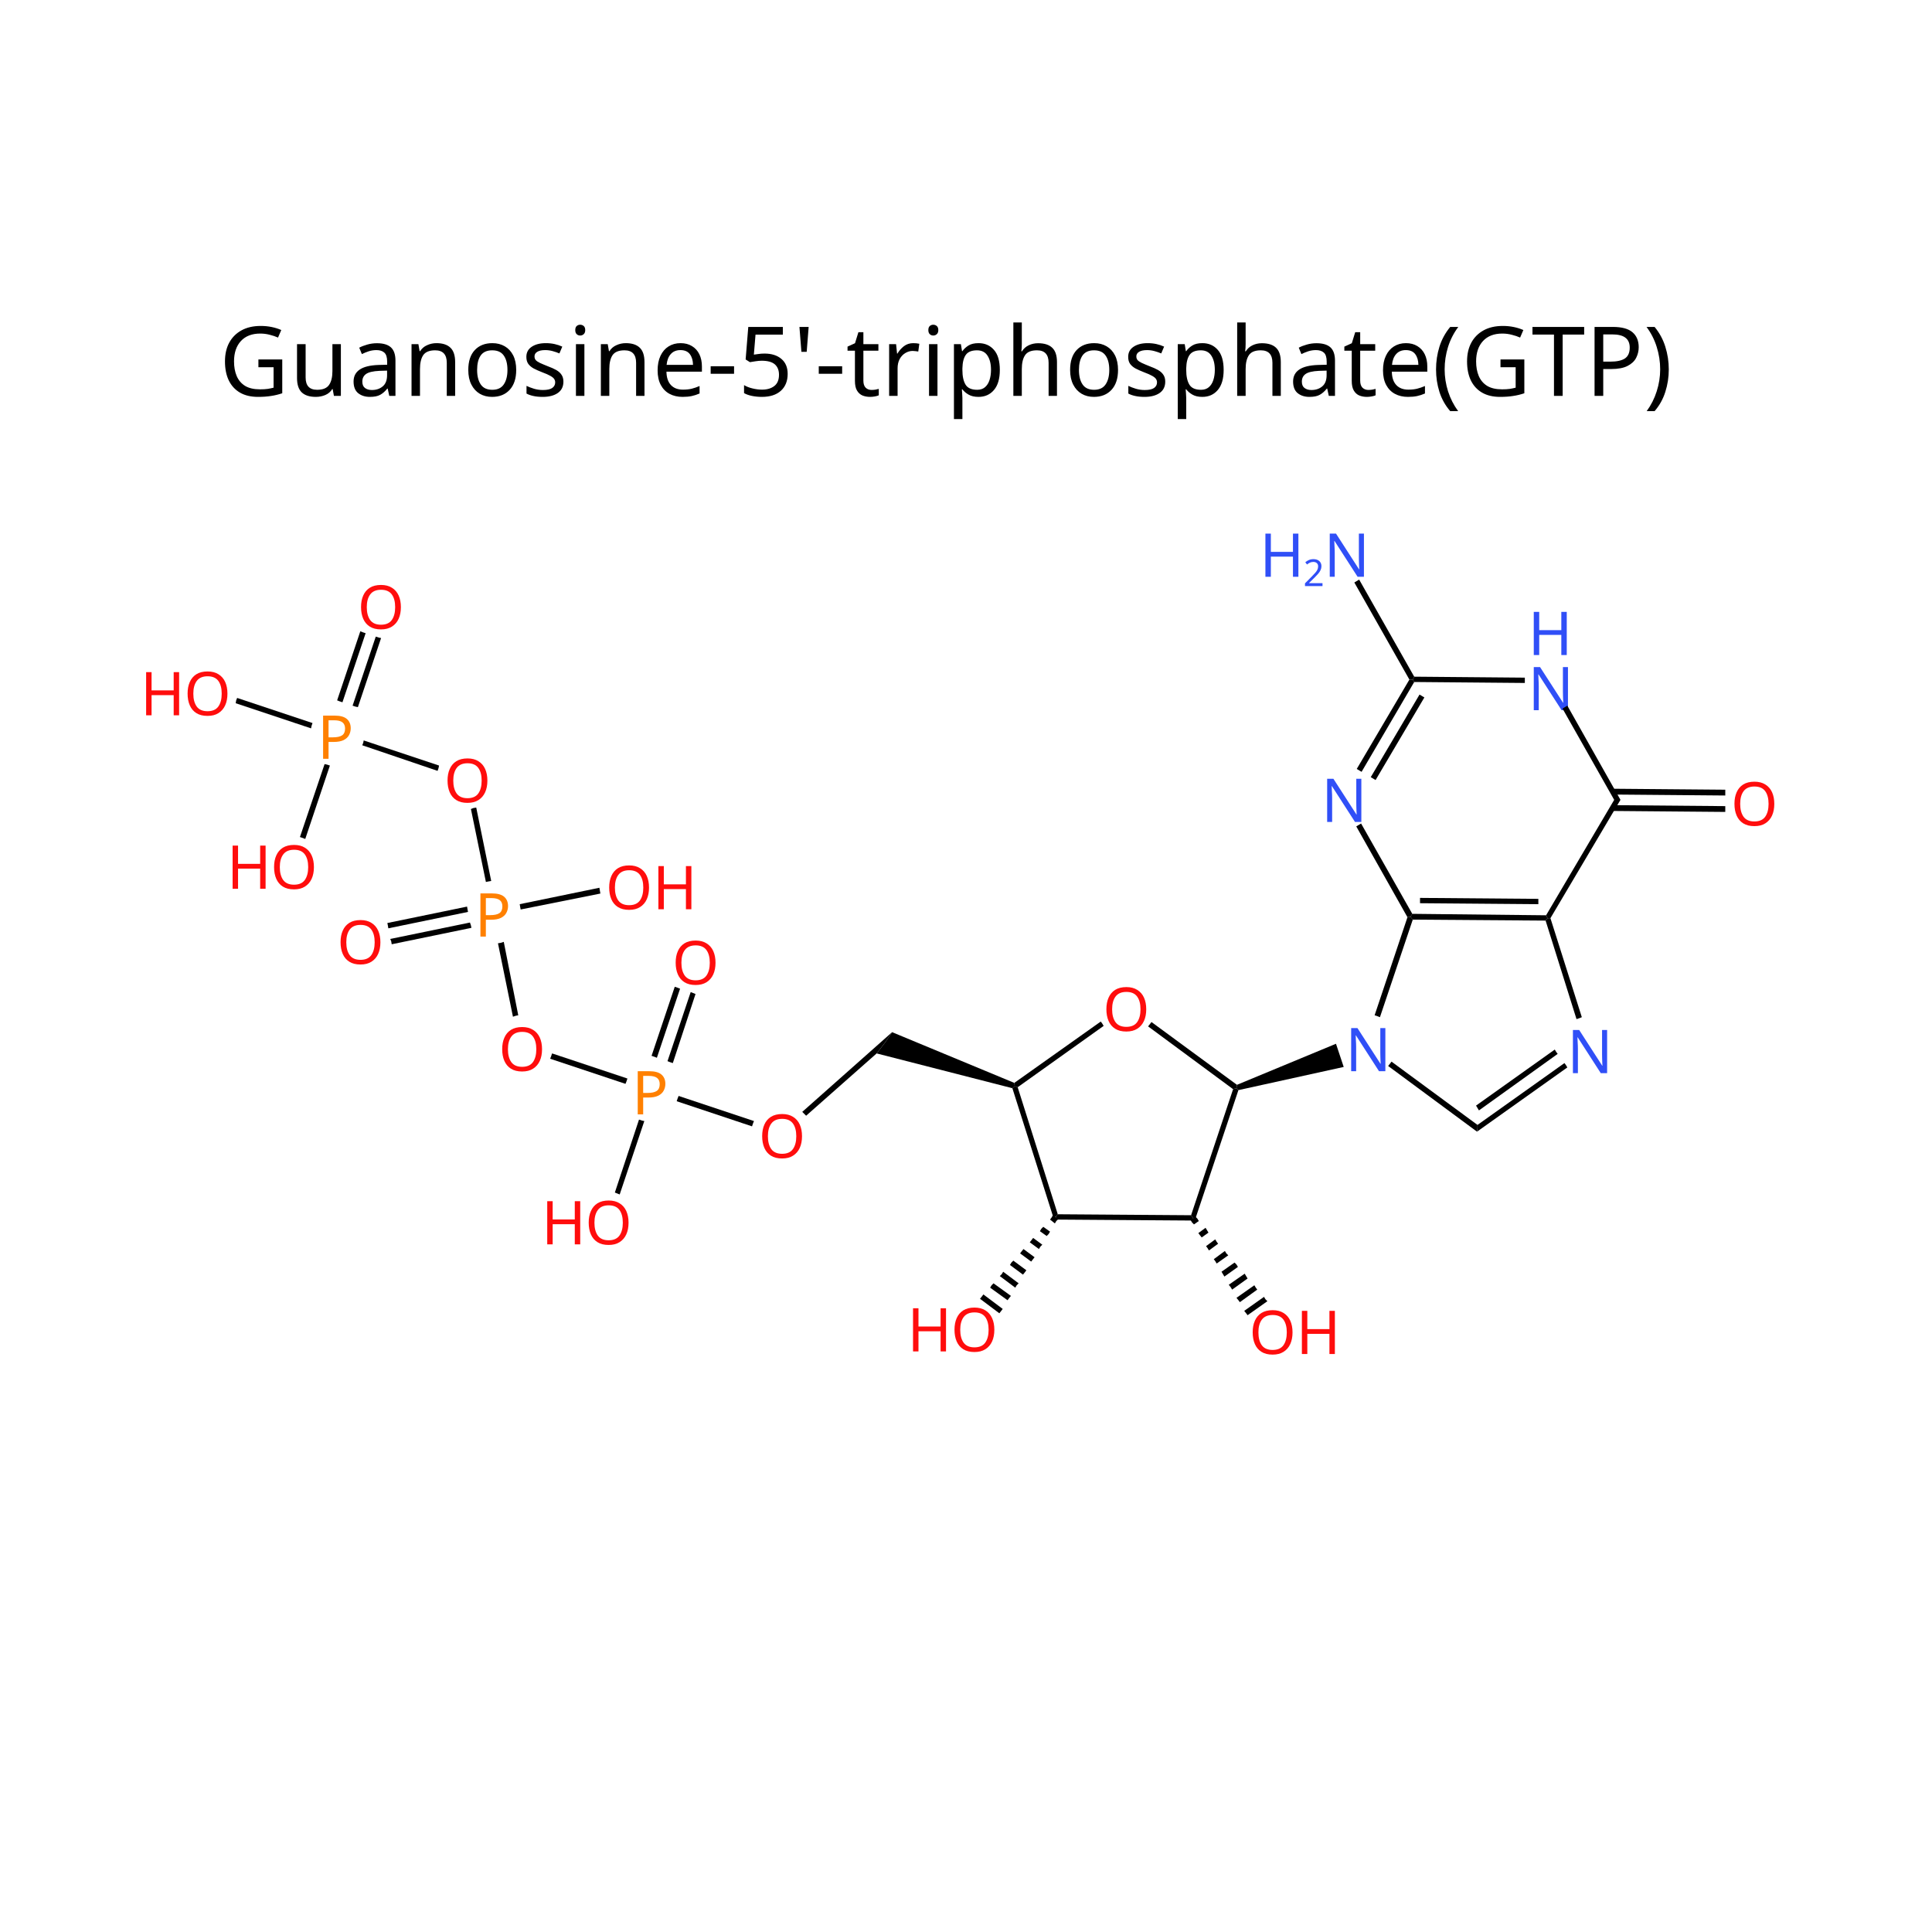
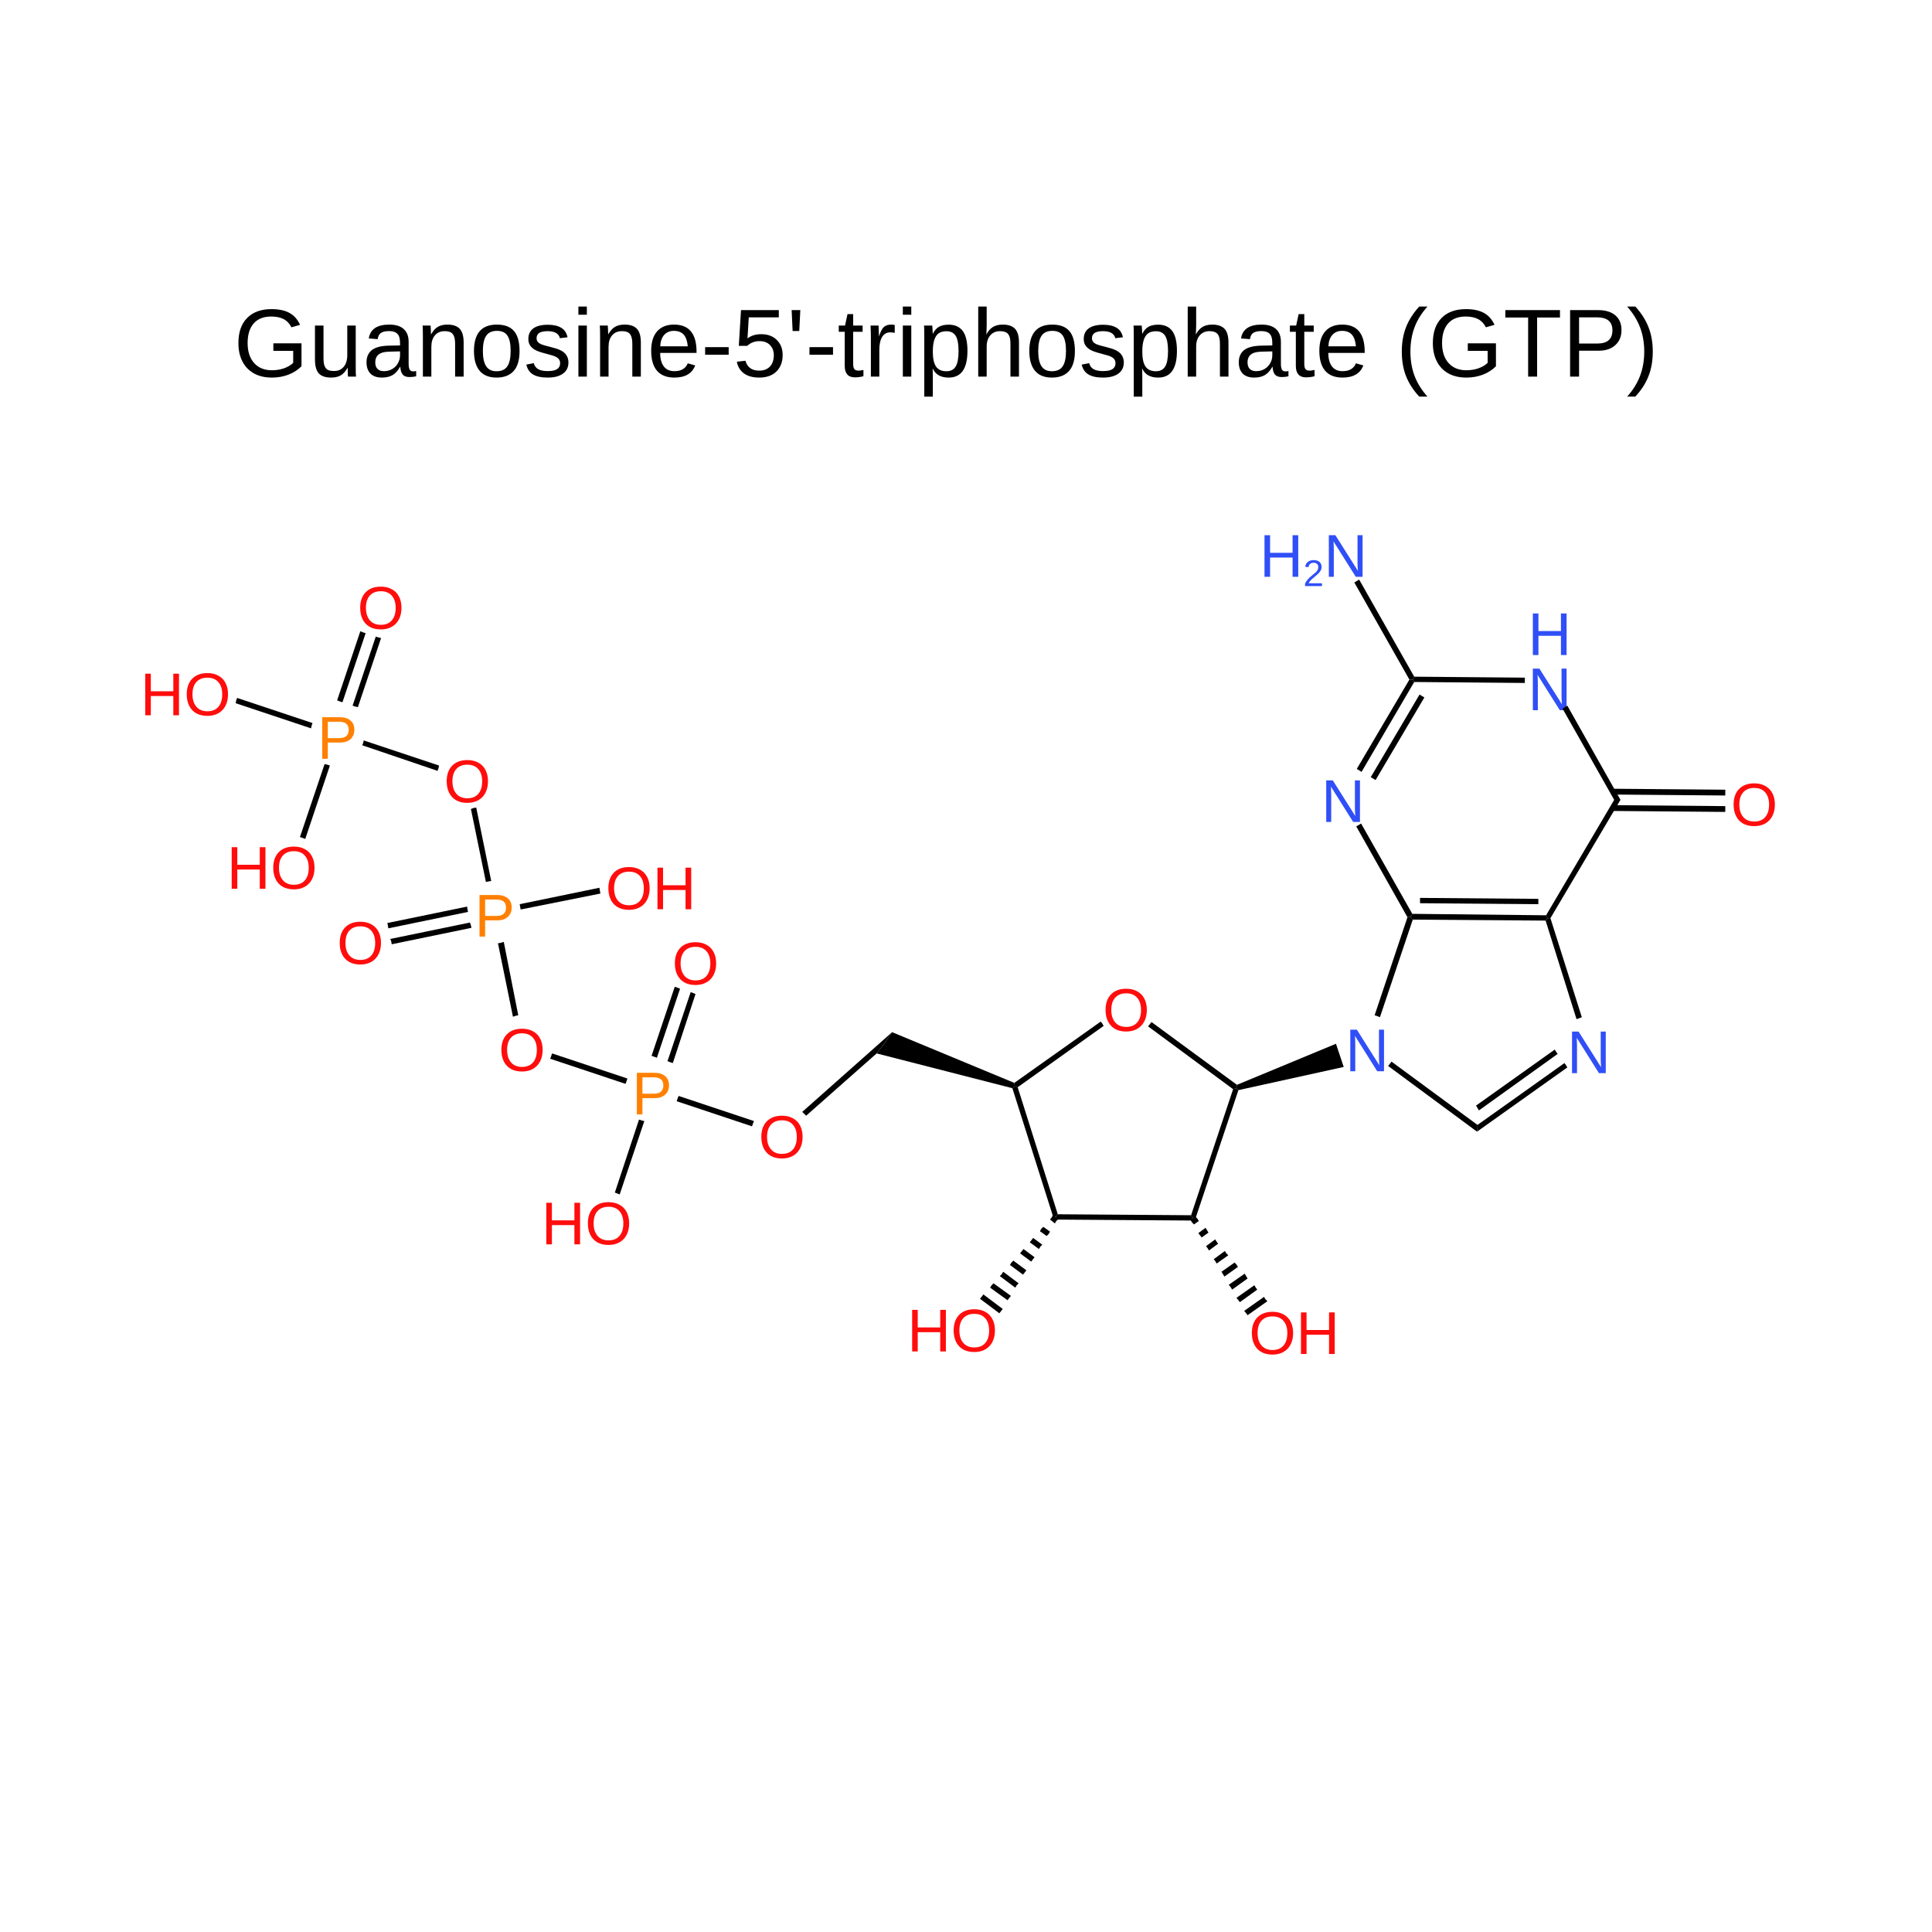
- <svg xmlns="http://www.w3.org/2000/svg" version="1.1" id="图层_1" x="0px" y="0px" viewBox="0 0 400 400" style="enable-background:new 0 0 400 400;" xml:space="preserve">
-   <style type="text/css">
- 	.st0{fill:#304FF7;}
- 	.st1{font-family:'ArialMT';}
- 	.st2{font-size:12.514px;}
- 	.st3{fill:#FF0D0D;}
- 	.st4{fill:#FF8000;}
- 	.st5{font-size:7.701px;}
- 	.st6{fill:none;}
- 	.st7{font-size:20px;}
- </style>
-   <polygon points="305.6,228.9 321.9,217.3 322.2,217.8 322.5,218.2 306.2,229.9 305.9,229.4 " />
-   <polygon points="305.9,232.9 323.9,220.1 324.2,220.5 324.5,221 305.8,234.3 305.9,233.6 " />
-   <text transform="matrix(1 0 0 1 324.439 222.1855)" class="st0 st1 st2">N</text>
-   <polygon points="326.4,211 320,190.6 320.4,190.1 321,190.1 327.5,210.6 327,210.8 " />
-   <polygon points="320,190.6 292.5,190.4 292,189.8 292.4,189.2 320.1,189.5 320.4,190.1 " />
-   <polygon points="318.5,187.2 294,187 294,186.4 294,185.9 318.5,186.1 318.5,186.6 " />
-   <polygon points="292.5,190.4 285.7,210.6 285.2,210.4 284.6,210.2 291.4,189.9 292,189.8 " />
-   <text transform="matrix(1 0 0 1 278.5269 221.7865)" class="st0 st1 st2">N</text>
-   <polygon points="256.1,224.6 276.6,216.1 277.4,218.5 278.2,220.9 256.4,225.7 256,225.3 " />
-   <polygon points="256.4,225.7 247.5,252.3 247,252.2 246.6,251.6 255.3,225.5 256,225.3 " />
-   <polygon points="247,252.7 218.6,252.5 218.6,251.9 219,251.4 246.6,251.6 247,252.2 " />
-   <polygon points="218.1,252.1 209.6,225.3 210.1,224.9 210.7,225.1 219,251.4 218.6,251.9 " />
-   <polygon points="210,224.2 227.9,211.5 228.2,211.9 228.5,212.4 210.7,225.1 210.1,224.9 " />
-   <text transform="matrix(1 0 0 1 228.2998 213.4433)" class="st3 st1 st2">O</text>
-   <polygon points="238.4,211.6 256.1,224.6 256,225.3 255.3,225.5 237.7,212.5 238.1,212 " />
-   <polygon points="209.6,225.3 181.5,218.1 183.2,215.9 184.7,213.7 210,224.2 210.1,224.9 " />
-   <polygon points="181.5,218.1 166.9,231 166.5,230.6 166.1,230.2 184.7,213.7 183.2,215.9 " />
-   <text transform="matrix(1 0 0 1 157.0337 239.725)" class="st3 st1 st2">O</text>
-   <polygon points="155.7,233.2 140.1,228 140.3,227.4 140.5,226.9 156.1,232.1 155.9,232.6 " />
-   <text transform="matrix(1 0 0 1 130.8179 230.7191)" class="st4 st1 st2">P</text>
-   <polygon points="134.9,218.6 139.7,204.3 140.3,204.5 140.8,204.7 136,219 135.5,218.8 " />
-   <polygon points="138.2,219.7 143,205.4 143.5,205.6 144,205.8 139.3,220.1 138.7,219.9 " />
-   <text transform="matrix(1 0 0 1 139.125 203.8085)" class="st3 st1 st2">O</text>
-   <polygon points="133.4,232.1 128.3,247.3 127.8,247.1 127.3,246.9 132.3,231.8 132.9,232 " />
-   <text transform="matrix(1 0 0 1 112.0815 257.6298)" class="st3 st1 st2">H</text>
-   <text transform="matrix(1 0 0 1 121.1186 257.6298)" class="st3 st1 st2">O</text>
-   <polygon points="129.5,224.4 113.9,219.2 114.1,218.7 114.3,218.1 129.9,223.3 129.7,223.9 " />
-   <text transform="matrix(1 0 0 1 103.209 221.7172)" class="st3 st1 st2">O</text>
-   <polygon points="106.2,210.5 103.1,195.3 103.7,195.2 104.3,195 107.3,210.2 106.8,210.3 " />
-   <text transform="matrix(1 0 0 1 98.2475 193.9076)" class="st4 st1 st2">P</text>
-   <polygon points="97.6,192.1 81.1,195.5 81,194.9 80.8,194.4 97.3,191 97.5,191.6 " />
-   <polygon points="96.9,188.8 80.4,192.2 80.3,191.6 80.2,191.1 96.7,187.7 96.8,188.3 " />
-   <text transform="matrix(1 0 0 1 69.7436 199.5673)" class="st3 st1 st2">O</text>
-   <polygon points="107.6,187.2 124.1,183.8 124.2,184.4 124.3,185 107.8,188.3 107.7,187.8 " />
-   <text transform="matrix(1 0 0 1 125.3584 188.2519)" class="st3 st1 st2">O</text>
-   <text transform="matrix(1 0 0 1 135.0923 188.2519)" class="st3 st1 st2">H</text>
-   <polygon points="100.6,182.6 97.5,167.5 98,167.3 98.6,167.2 101.7,182.4 101.1,182.5 " />
-   <text transform="matrix(1 0 0 1 91.8931 166.102)" class="st3 st1 st2">O</text>
-   <polygon points="90.6,159.6 75,154.3 75.2,153.8 75.3,153.3 90.9,158.5 90.8,159 " />
-   <text transform="matrix(1 0 0 1 65.6772 157.0961)" class="st4 st1 st2">P</text>
-   <polygon points="69.8,145 74.6,130.7 75.1,130.9 75.7,131.1 70.9,145.4 70.3,145.2 " />
-   <polygon points="73,146.1 77.8,131.8 78.4,132 78.9,132.1 74.1,146.4 73.6,146.3 " />
-   <text transform="matrix(1 0 0 1 73.9848 130.1855)" class="st3 st1 st2">O</text>
-   <polygon points="68.3,158.5 63.2,173.7 62.7,173.5 62.1,173.3 67.2,158.2 67.7,158.3 " />
-   <text transform="matrix(1 0 0 1 46.9414 184.0102)" class="st3 st1 st2">H</text>
-   <text transform="matrix(1 0 0 1 55.9785 184.0102)" class="st3 st1 st2">O</text>
-   <polygon points="64.4,150.8 48.8,145.6 48.9,145 49.1,144.5 64.7,149.7 64.5,150.3 " />
-   <text transform="matrix(1 0 0 1 29.0366 148.0941)" class="st3 st1 st2">H</text>
-   <text transform="matrix(1 0 0 1 38.0737 148.0941)" class="st3 st1 st2">O</text>
-   <polygon points="218,251.6 219.1,252.4 218.7,252.8 218.4,253.3 217.4,252.5 217.7,252.1 " />
-   <polygon points="216,254 217.4,255 217.1,255.5 216.7,255.9 215.3,254.9 215.6,254.4 " />
-   <polygon points="213.9,256.3 215.8,257.7 215.4,258.1 215.1,258.6 213.2,257.2 213.6,256.7 " />
-   <polygon points="211.9,258.6 214.2,260.3 213.8,260.8 213.5,261.2 211.2,259.5 211.5,259.1 " />
-   <polygon points="209.8,261 212.5,263 212.2,263.4 211.8,263.9 209.1,261.9 209.4,261.4 " />
-   <polygon points="207.7,263.3 210.9,265.7 210.5,266.1 210.2,266.6 207,264.2 207.4,263.8 " />
-   <polygon points="205.7,265.7 209.3,268.3 208.9,268.8 208.6,269.2 205,266.6 205.3,266.1 " />
-   <polygon points="203.6,268 207.6,271 207.3,271.4 206.9,271.9 202.9,268.9 203.3,268.4 " />
-   <text transform="matrix(1 0 0 1 187.8164 279.7978)" class="st3 st1 st2">H</text>
-   <text transform="matrix(1 0 0 1 196.853 279.7978)" class="st3 st1 st2">O</text>
-   <polygon points="246.5,252.6 247.5,251.9 247.9,252.3 248.2,252.8 247.2,253.5 246.8,253.1 " />
-   <polygon points="248.1,255.3 249.6,254.2 249.9,254.7 250.2,255.2 248.8,256.2 248.4,255.7 " />
-   <polygon points="249.7,258 251.6,256.6 251.9,257.1 252.2,257.5 250.3,258.9 250,258.4 " />
-   <polygon points="251.3,260.7 253.6,259 253.9,259.5 254.3,259.9 251.9,261.6 251.6,261.1 " />
-   <polygon points="252.9,263.3 255.6,261.4 256,261.8 256.3,262.3 253.5,264.3 253.2,263.8 " />
-   <polygon points="254.4,266 257.7,263.7 258,264.2 258.3,264.7 255.1,267 254.8,266.5 " />
-   <polygon points="256,268.7 259.7,266.1 260,266.6 260.3,267 256.7,269.6 256.4,269.2 " />
-   <polygon points="257.6,271.4 261.7,268.5 262,269 262.4,269.4 258.3,272.3 258,271.9 " />
-   <text transform="matrix(1 0 0 1 258.5889 280.3344)" class="st3 st1 st2">O</text>
-   <text transform="matrix(1 0 0 1 268.3228 280.3344)" class="st3 st1 st2">H</text>
-   <polygon points="288.1,219.8 305.9,232.9 305.9,233.6 305.8,234.3 287.4,220.7 287.8,220.2 " />
-   <polygon points="291.4,189.9 280.8,171.1 281.3,170.8 281.8,170.5 292.4,189.2 292,189.8 " />
-   <text transform="matrix(1 0 0 1 273.5547 170.1776)" class="st0 st1 st2">N</text>
-   <polygon points="280.9,159.2 291.8,140.7 292.5,140.7 292.8,141.2 281.9,159.8 281.4,159.5 " />
-   <polygon points="283.8,160.9 293.9,143.8 294.4,144.1 294.9,144.4 284.8,161.5 284.3,161.2 " />
-   <polygon points="292.8,140.1 315.7,140.3 315.7,140.9 315.7,141.4 292.8,141.2 292.5,140.7 " />
-   <text transform="matrix(1 0 0 1 316.333 135.62)" class="st0 st1 st2">H</text>
-   <text transform="matrix(1 0 0 1 316.333 147.0443)" class="st0 st1 st2">N</text>
-   <polygon points="324.5,146.1 335.5,165.6 334.8,165.6 334.2,165.6 323.5,146.7 324,146.4 " />
-   <polygon points="333.9,163.3 357.2,163.5 357.2,164.1 357.2,164.7 333.9,164.5 333.9,163.9 " />
-   <polygon points="333.8,166.7 357.2,166.9 357.2,167.5 357.2,168.1 333.8,167.9 333.8,167.3 " />
-   <text transform="matrix(1 0 0 1 358.3345 170.9179)" class="st3 st1 st2">O</text>
-   <polygon points="335.5,165.6 321,190.1 320.4,190.1 320.1,189.5 334.2,165.6 334.8,165.6 " />
-   <polygon points="291.8,140.7 280.4,120.6 280.9,120.3 281.4,120 292.8,140.1 292.5,140.7 " />
-   <text transform="matrix(1 0 0 1 260.772 119.4164)" class="st0 st1 st2">H</text>
-   <text transform="matrix(1 0 0 1 269.8091 121.3417)" class="st0 st1 st5">2</text>
-   <text transform="matrix(1 0 0 1 274.0918 119.4164)" class="st0 st1 st2">N</text>
-   <rect x="45.4" y="64.8" class="st6" width="337.6" height="27.1" />
-   <text transform="matrix(1 0 0 1 45.3598 81.9673)" class="st1 st7">Guanosine-5'-triphosphate(GTP)</text>
+ <svg xmlns="http://www.w3.org/2000/svg" id="图层_1" data-name="图层 1" viewBox="0 0 400 400">
+   <defs>
+     <style>.cls-1,.cls-2,.cls-3,.cls-4,.cls-6{isolation:isolate;font-family:ArialMT, Arial;}.cls-1,.cls-2,.cls-3{font-size:12.51px;}.cls-1,.cls-4{fill:#304ff7;}.cls-2{fill:#ff0d0d;}.cls-3{fill:#ff8000;letter-spacing:-0.02em;}.cls-4{font-size:7.7px;}.cls-5{fill:none;}.cls-6{font-size:20px;}</style>
+   </defs>
+   <polygon points="305.6 228.9 321.9 217.3 322.2 217.8 322.5 218.2 306.2 229.9 305.9 229.4 305.6 228.9" />
+   <polygon points="305.9 232.9 323.9 220.1 324.2 220.5 324.5 221 305.8 234.3 305.9 233.6 305.9 232.9" />
+   <text class="cls-1" transform="translate(324.44 222.19)">N</text>
+   <polygon points="326.4 211 320 190.6 320.4 190.1 321 190.1 327.5 210.6 327 210.8 326.4 211" />
+   <polygon points="320 190.6 292.5 190.4 292 189.8 292.4 189.2 320.1 189.5 320.4 190.1 320 190.6" />
+   <polygon points="318.5 187.2 294 187 294 186.4 294 185.9 318.5 186.1 318.5 186.6 318.5 187.2" />
+   <polygon points="292.5 190.4 285.7 210.6 285.2 210.4 284.6 210.2 291.4 189.9 292 189.8 292.5 190.4" />
+   <text class="cls-1" transform="translate(278.53 221.79)">N</text>
+   <polygon points="256.1 224.6 276.6 216.1 277.4 218.5 278.2 220.9 256.4 225.7 256 225.3 256.1 224.6" />
+   <polygon points="256.4 225.7 247.5 252.3 247 252.2 246.6 251.6 255.3 225.5 256 225.3 256.4 225.7" />
+   <polygon points="247 252.7 218.6 252.5 218.6 251.9 219 251.4 246.6 251.6 247 252.2 247 252.7" />
+   <polygon points="218.1 252.1 209.6 225.3 210.1 224.9 210.7 225.1 219 251.4 218.6 251.9 218.1 252.1" />
+   <polygon points="210 224.2 227.9 211.5 228.2 211.9 228.5 212.4 210.7 225.1 210.1 224.9 210 224.2" />
+   <text class="cls-2" transform="translate(228.3 213.44)">O</text>
+   <polygon points="238.4 211.6 256.1 224.6 256 225.3 255.3 225.5 237.7 212.5 238.1 212 238.4 211.6" />
+   <polygon points="209.6 225.3 181.5 218.1 183.2 215.9 184.7 213.7 210 224.2 210.1 224.9 209.6 225.3" />
+   <polygon points="181.5 218.1 166.9 231 166.5 230.6 166.1 230.2 184.7 213.7 183.2 215.9 181.5 218.1" />
+   <text class="cls-2" transform="translate(157.03 239.73)">O</text>
+   <polygon points="155.7 233.2 140.1 228 140.3 227.4 140.5 226.9 156.1 232.1 155.9 232.6 155.7 233.2" />
+   <text class="cls-3" transform="translate(130.82 230.72)">P</text>
+   <polygon points="134.9 218.6 139.7 204.3 140.3 204.5 140.8 204.7 136 219 135.5 218.8 134.9 218.6" />
+   <polygon points="138.2 219.7 143 205.4 143.5 205.6 144 205.8 139.3 220.1 138.7 219.9 138.2 219.7" />
+   <text class="cls-2" transform="translate(139.13 203.81)">O</text>
+   <polygon points="133.4 232.1 128.3 247.3 127.8 247.1 127.3 246.9 132.3 231.8 132.9 232 133.4 232.1" />
+   <text class="cls-2" transform="translate(112.08 257.63)">H</text>
+   <text class="cls-2" transform="translate(121.12 257.63)">O</text>
+   <polygon points="129.5 224.4 113.9 219.2 114.1 218.7 114.3 218.1 129.9 223.3 129.7 223.9 129.5 224.4" />
+   <text class="cls-2" transform="translate(103.21 221.72)">O</text>
+   <polygon points="106.2 210.5 103.1 195.3 103.7 195.2 104.3 195 107.3 210.2 106.8 210.3 106.2 210.5" />
+   <text class="cls-3" transform="translate(98.25 193.91)">P</text>
+   <polygon points="97.6 192.1 81.1 195.5 81 194.9 80.8 194.4 97.3 191 97.5 191.6 97.6 192.1" />
+   <polygon points="96.9 188.8 80.4 192.2 80.3 191.6 80.2 191.1 96.7 187.7 96.8 188.3 96.9 188.8" />
+   <text class="cls-2" transform="translate(69.74 199.57)">O</text>
+   <polygon points="107.6 187.2 124.1 183.8 124.2 184.4 124.3 185 107.8 188.3 107.7 187.8 107.6 187.2" />
+   <text class="cls-2" transform="translate(125.36 188.25)">O</text>
+   <text class="cls-2" transform="translate(135.09 188.25)">H</text>
+   <polygon points="100.6 182.6 97.5 167.5 98 167.3 98.6 167.2 101.7 182.4 101.1 182.5 100.6 182.6" />
+   <text class="cls-2" transform="translate(91.89 166.1)">O</text>
+   <polygon points="90.6 159.6 75 154.3 75.2 153.8 75.3 153.3 90.9 158.5 90.8 159 90.6 159.6" />
+   <text class="cls-3" transform="translate(65.68 157.1)">P</text>
+   <polygon points="69.8 145 74.6 130.7 75.1 130.9 75.7 131.1 70.9 145.4 70.3 145.2 69.8 145" />
+   <polygon points="73 146.1 77.8 131.8 78.4 132 78.9 132.1 74.1 146.4 73.6 146.3 73 146.1" />
+   <text class="cls-2" transform="translate(73.98 130.19)">O</text>
+   <polygon points="68.3 158.5 63.2 173.7 62.7 173.5 62.1 173.3 67.2 158.2 67.7 158.3 68.3 158.5" />
+   <text class="cls-2" transform="translate(46.94 184.01)">H</text>
+   <text class="cls-2" transform="translate(55.98 184.01)">O</text>
+   <polygon points="64.4 150.8 48.8 145.6 48.9 145 49.1 144.5 64.7 149.7 64.5 150.3 64.4 150.8" />
+   <text class="cls-2" transform="translate(29.04 148.09)">H</text>
+   <text class="cls-2" transform="translate(38.07 148.09)">O</text>
+   <polygon points="218 251.6 219.1 252.4 218.7 252.8 218.4 253.3 217.4 252.5 217.7 252.1 218 251.6" />
+   <polygon points="216 254 217.4 255 217.1 255.5 216.7 255.9 215.3 254.9 215.6 254.4 216 254" />
+   <polygon points="213.9 256.3 215.8 257.7 215.4 258.1 215.1 258.6 213.2 257.2 213.6 256.7 213.9 256.3" />
+   <polygon points="211.9 258.6 214.2 260.3 213.8 260.8 213.5 261.2 211.2 259.5 211.5 259.1 211.9 258.6" />
+   <polygon points="209.8 261 212.5 263 212.2 263.4 211.8 263.9 209.1 261.9 209.4 261.4 209.8 261" />
+   <polygon points="207.7 263.3 210.9 265.7 210.5 266.1 210.2 266.6 207 264.2 207.4 263.8 207.7 263.3" />
+   <polygon points="205.7 265.7 209.3 268.3 208.9 268.8 208.6 269.2 205 266.6 205.3 266.1 205.7 265.7" />
+   <polygon points="203.6 268 207.6 271 207.3 271.4 206.9 271.9 202.9 268.9 203.3 268.4 203.6 268" />
+   <text class="cls-2" transform="translate(187.82 279.8)">H</text>
+   <text class="cls-2" transform="translate(196.85 279.8)">O</text>
+   <polygon points="246.5 252.6 247.5 251.9 247.9 252.3 248.2 252.8 247.2 253.5 246.8 253.1 246.5 252.6" />
+   <polygon points="248.1 255.3 249.6 254.2 249.9 254.7 250.2 255.2 248.8 256.2 248.4 255.7 248.1 255.3" />
+   <polygon points="249.7 258 251.6 256.6 251.9 257.1 252.2 257.5 250.3 258.9 250 258.4 249.7 258" />
+   <polygon points="251.3 260.7 253.6 259 253.9 259.5 254.3 259.9 251.9 261.6 251.6 261.1 251.3 260.7" />
+   <polygon points="252.9 263.3 255.6 261.4 256 261.8 256.3 262.3 253.5 264.3 253.2 263.8 252.9 263.3" />
+   <polygon points="254.4 266 257.7 263.7 258 264.2 258.3 264.7 255.1 267 254.8 266.5 254.4 266" />
+   <polygon points="256 268.7 259.7 266.1 260 266.6 260.3 267 256.7 269.6 256.4 269.2 256 268.7" />
+   <polygon points="257.6 271.4 261.7 268.5 262 269 262.4 269.4 258.3 272.3 258 271.9 257.6 271.4" />
+   <text class="cls-2" transform="translate(258.59 280.33)">O</text>
+   <text class="cls-2" transform="translate(268.32 280.33)">H</text>
+   <polygon points="288.1 219.8 305.9 232.9 305.9 233.6 305.8 234.3 287.4 220.7 287.8 220.2 288.1 219.8" />
+   <polygon points="291.4 189.9 280.8 171.1 281.3 170.8 281.8 170.5 292.4 189.2 292 189.8 291.4 189.9" />
+   <text class="cls-1" transform="translate(273.55 170.18)">N</text>
+   <polygon points="280.9 159.2 291.8 140.7 292.5 140.7 292.8 141.2 281.9 159.8 281.4 159.5 280.9 159.2" />
+   <polygon points="283.8 160.9 293.9 143.8 294.4 144.1 294.9 144.4 284.8 161.5 284.3 161.2 283.8 160.9" />
+   <polygon points="292.8 140.1 315.7 140.3 315.7 140.9 315.7 141.4 292.8 141.2 292.5 140.7 292.8 140.1" />
+   <text class="cls-1" transform="translate(316.33 135.62)">H</text>
+   <text class="cls-1" transform="translate(316.33 147.04)">N</text>
+   <polygon points="324.5 146.1 335.5 165.6 334.8 165.6 334.2 165.6 323.5 146.7 324 146.4 324.5 146.1" />
+   <polygon points="333.9 163.3 357.2 163.5 357.2 164.1 357.2 164.7 333.9 164.5 333.9 163.9 333.9 163.3" />
+   <polygon points="333.8 166.7 357.2 166.9 357.2 167.5 357.2 168.1 333.8 167.9 333.8 167.3 333.8 166.7" />
+   <text class="cls-2" transform="translate(358.33 170.92)">O</text>
+   <polygon points="335.5 165.6 321 190.1 320.4 190.1 320.1 189.5 334.2 165.6 334.8 165.6 335.5 165.6" />
+   <polygon points="291.8 140.7 280.4 120.6 280.9 120.3 281.4 120 292.8 140.1 292.5 140.7 291.8 140.7" />
+   <text class="cls-1" transform="translate(260.77 119.42)">H</text>
+   <text class="cls-4" transform="translate(269.81 121.34)">2</text>
+   <text class="cls-1" transform="translate(274.09 119.42)">N</text>
+   <rect class="cls-5" x="45.4" y="64.8" width="337.6" height="27.1" />
+   <text class="cls-6" transform="translate(48.36 77.97)">Guanosine-5'-triphosphate (GTP)</text>
</svg>
